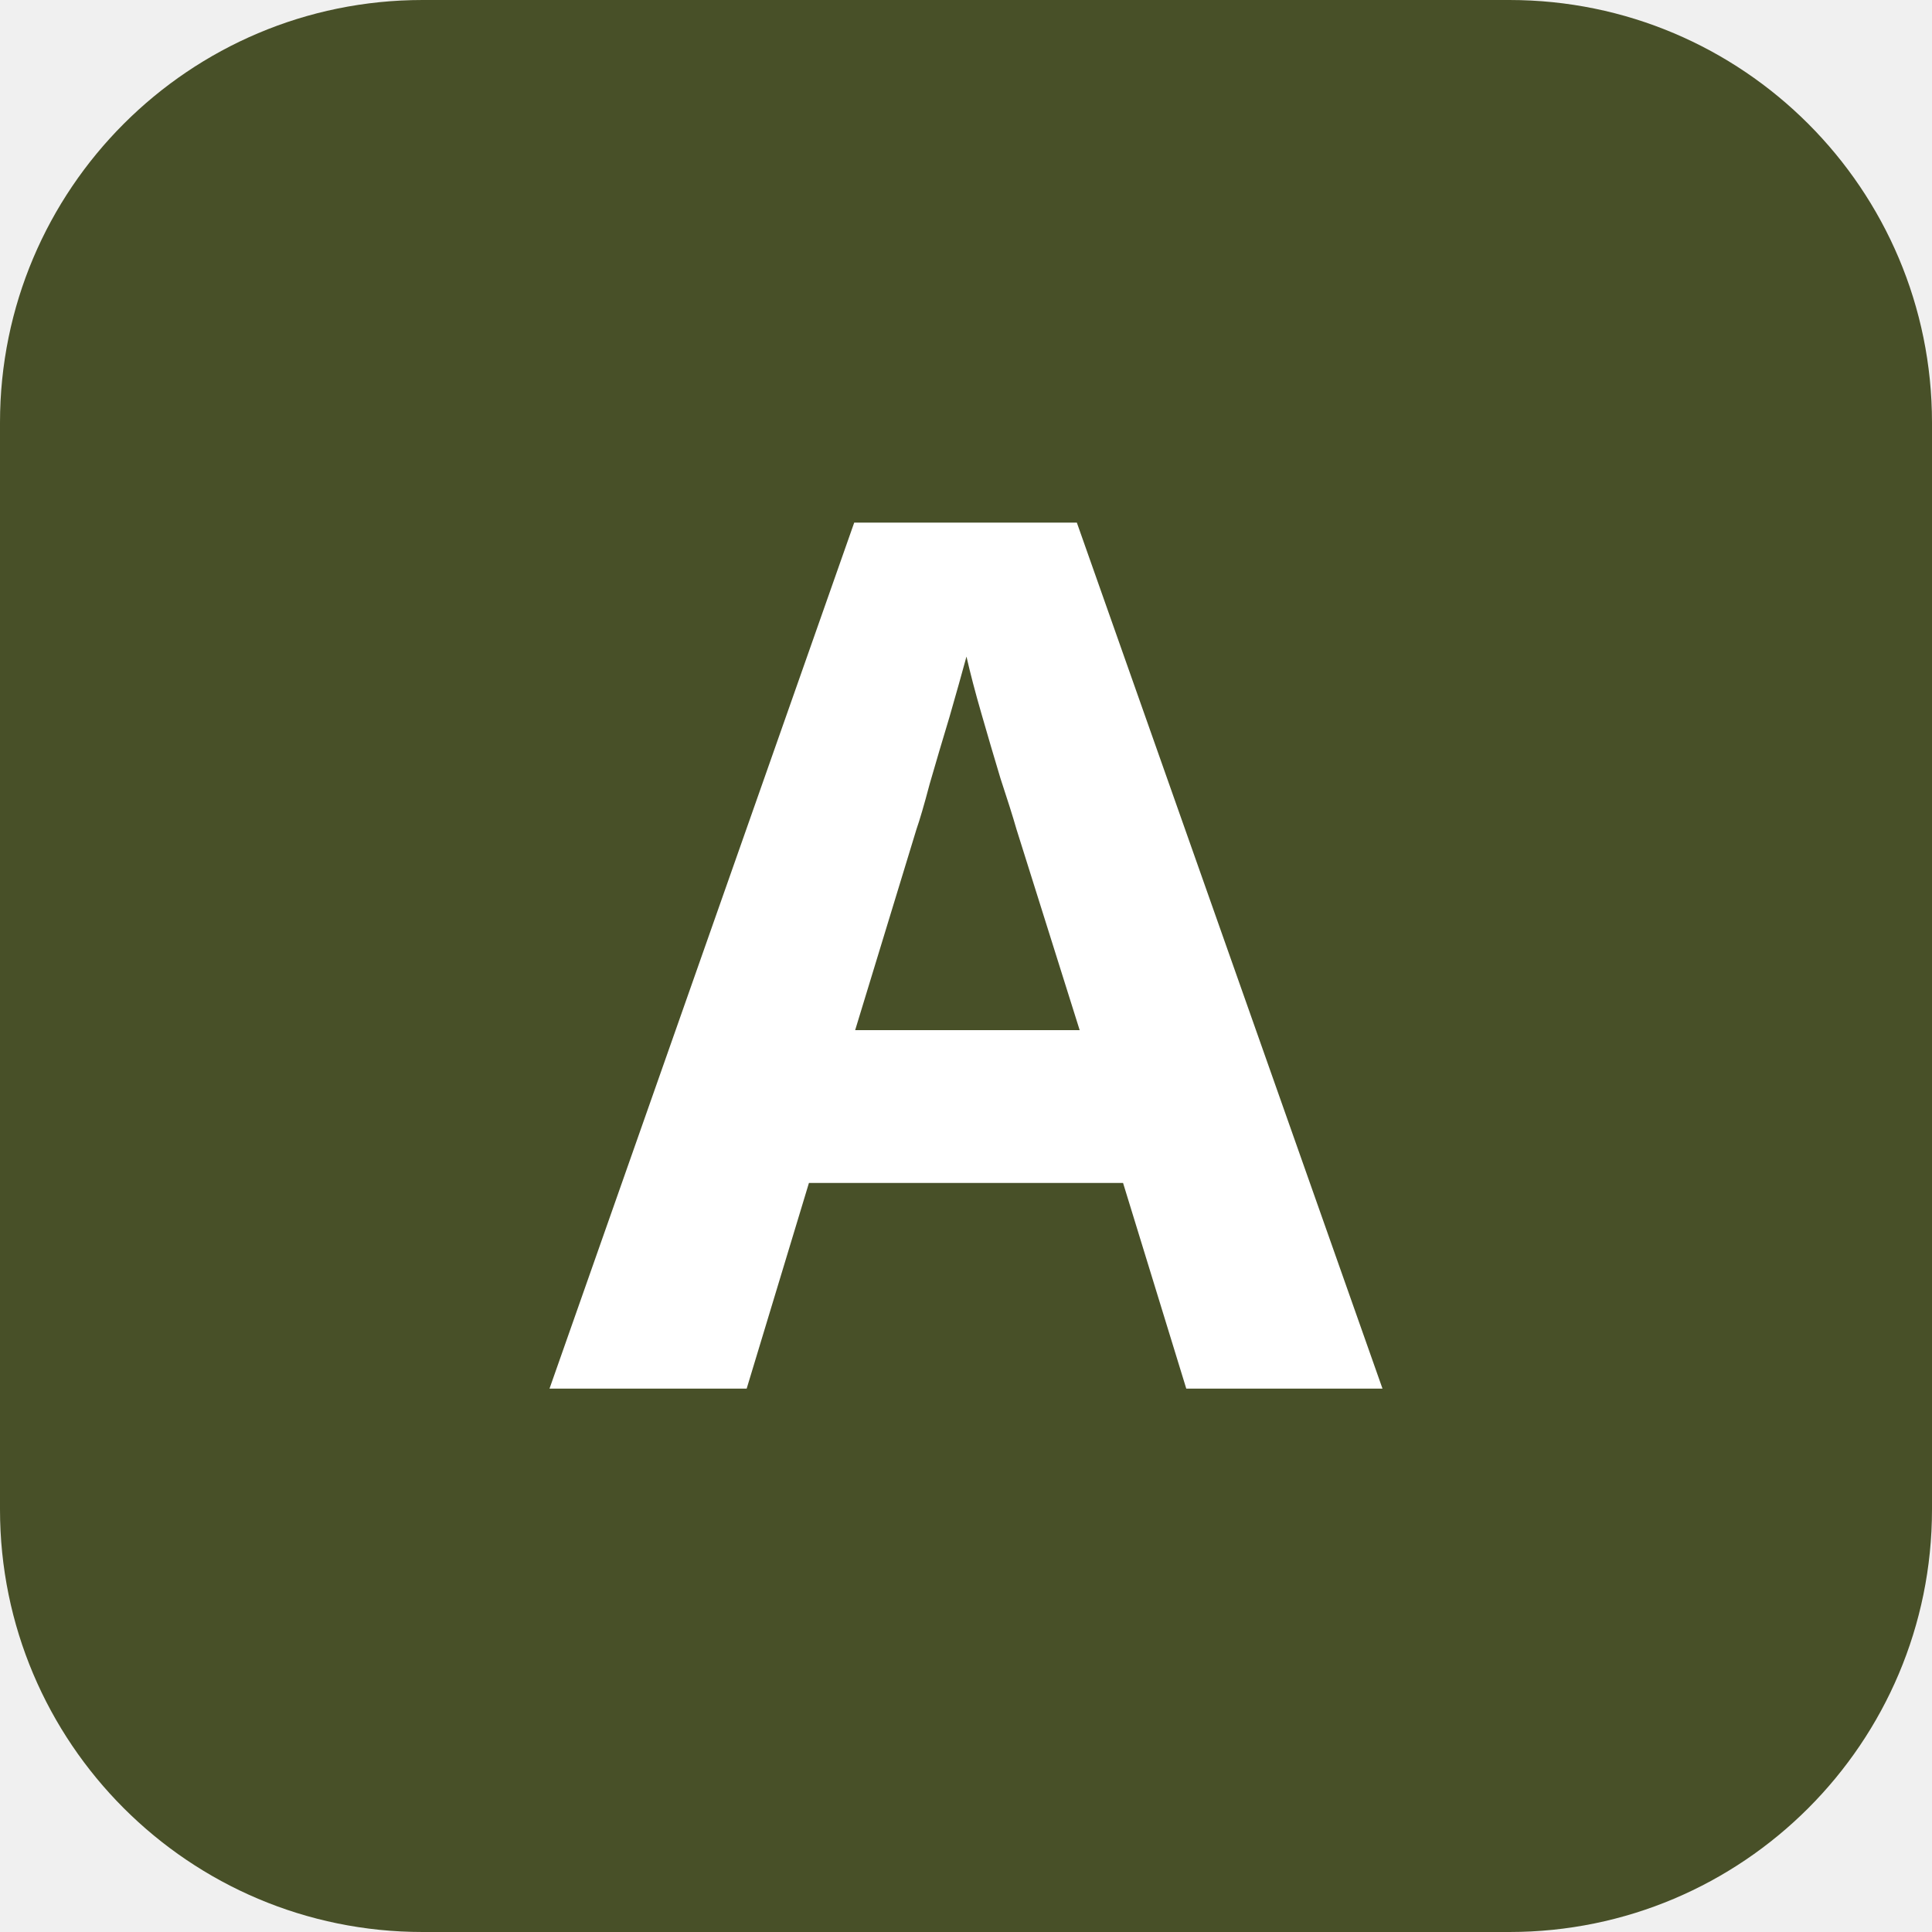
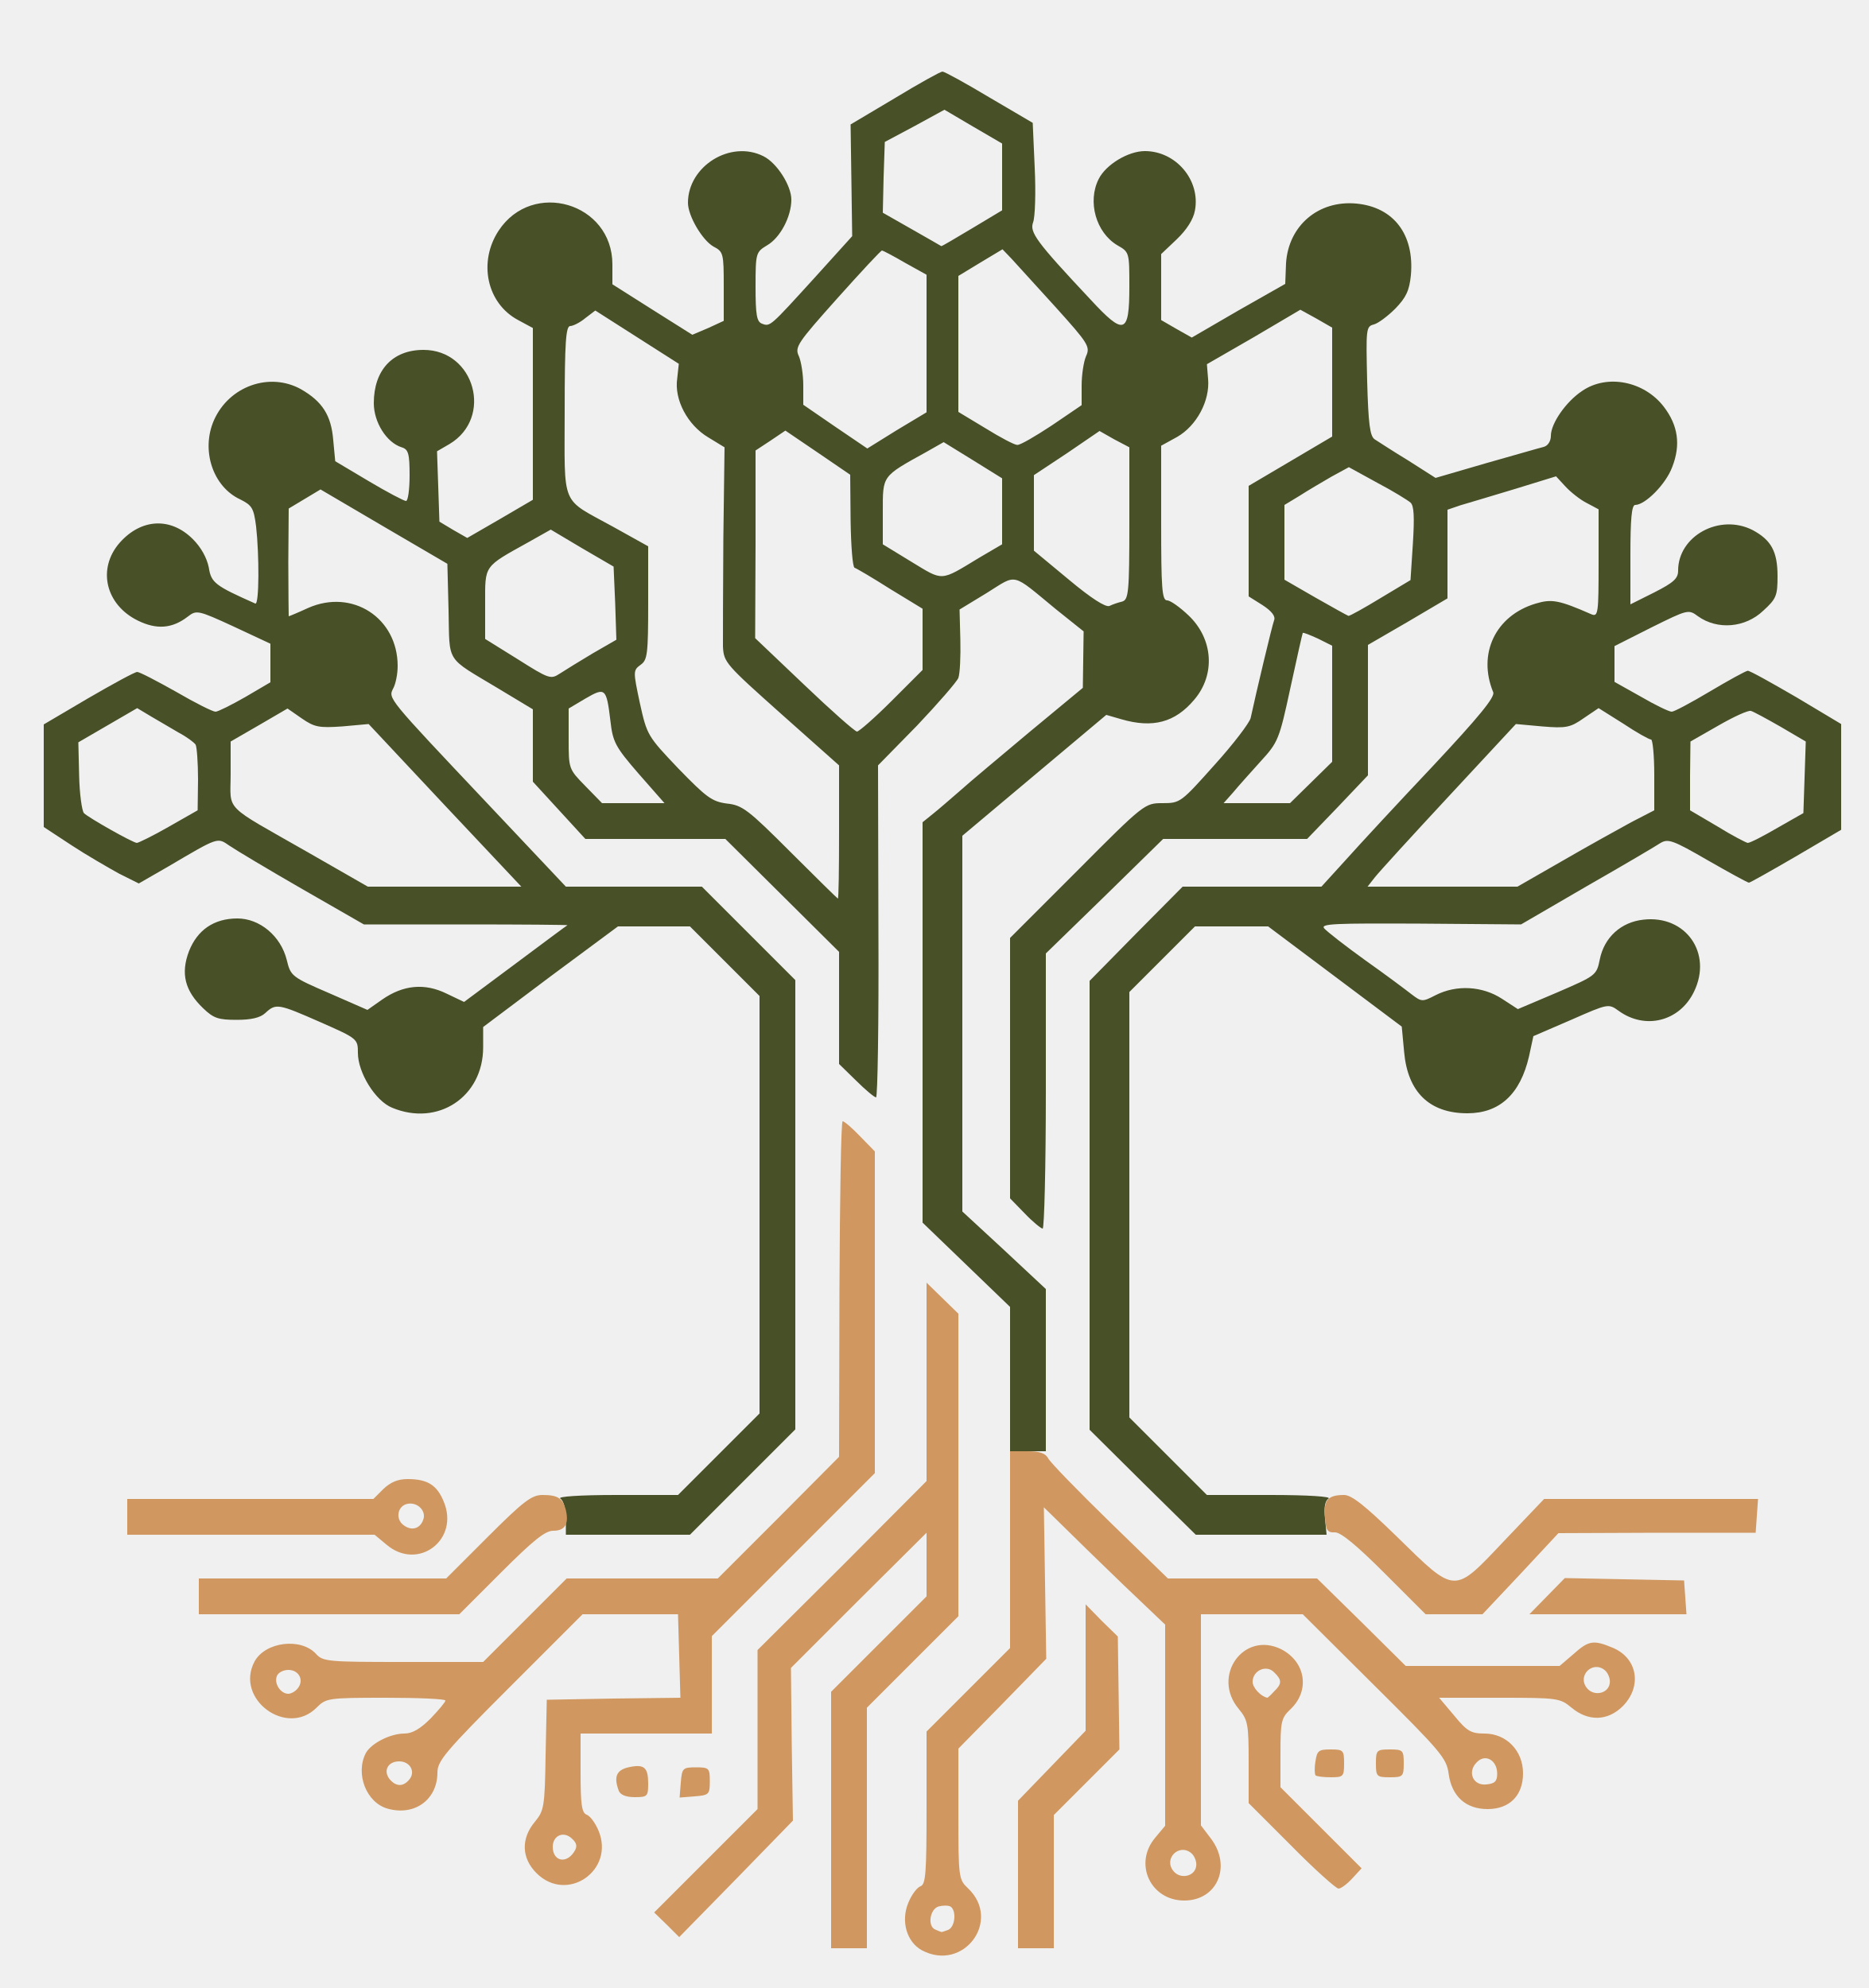
- <svg xmlns="http://www.w3.org/2000/svg" viewBox="0 0 32 32">
-   <rect width="32" height="32" rx="7" fill="#485028" />
-   <text x="16" y="23" font-size="20" font-family="system-ui,sans-serif" font-weight="700" text-anchor="middle" fill="#ffffff">A</text>
+ <svg xmlns="http://www.w3.org/2000/svg" viewBox="0 0 470 500" role="img" aria-label="Asili">
+   <path fill="#485028" fill-rule="evenodd" d="M142.3,381.9C142.3,379.5 141.7,377.4 140.9,376.9C140.1,376.4 145.7,376.0 155.0,376.0L170.5,376.0L180.7,365.8L191.0,355.5L191.0,303.0L191.0,250.5L182.3,241.8L173.5,233.0L164.5,233.0L155.4,233.0L138.4,245.6L121.5,258.3L121.5,263.4C121.5,275.9 110.1,283.4 98.6,278.6C94.4,276.9 90.0,269.8 90.0,264.8C90.0,261.3 89.9,261.2 80.6,257.1C69.9,252.4 69.4,252.3 66.7,254.8C65.4,256.0 63.1,256.5 59.5,256.5C54.9,256.5 53.7,256.1 51.1,253.6C46.5,249.2 45.4,244.9 47.5,239.3C49.6,233.9 53.8,231.0 59.7,231.0C65.3,231.0 70.6,235.4 72.1,241.4C73.1,245.5 73.3,245.7 82.8,249.8L92.4,254.0L96.1,251.4C101.4,247.7 106.8,247.2 112.3,249.9L116.7,252.0L129.6,242.4C136.7,237.1 142.6,232.7 142.7,232.7C142.8,232.6 131.3,232.5 117.2,232.5L91.5,232.5L76.0,223.6C67.5,218.7 59.3,213.8 57.7,212.7C54.6,210.6 55.1,210.4 42.2,218.0L34.9,222.2L29.9,219.7C27.2,218.2 21.8,215.1 18.0,212.6L11.0,208.0L11.0,195.1L11.0,182.2L22.2,175.6C28.4,172.0 33.9,169.0 34.5,169.0C35.1,169.0 39.5,171.3 44.3,174.0C49.1,176.8 53.5,179.0 54.2,179.0C54.8,179.0 58.2,177.3 61.7,175.3L68.0,171.6L68.0,166.8L68.0,161.9L58.8,157.6C49.7,153.4 49.4,153.4 47.2,155.1C43.3,158.1 39.4,158.4 34.7,156.1C26.5,152.1 24.4,143.0 30.1,136.5C35.5,130.4 42.9,130.0 48.5,135.6C50.6,137.7 52.0,140.3 52.5,142.7C53.1,146.6 54.1,147.3 64.2,151.8C65.2,152.2 65.2,139.5 64.4,132.4C63.8,127.8 63.4,127.1 60.4,125.6C53.5,122.4 50.5,113.2 53.8,105.7C57.6,97.1 67.8,93.5 75.7,97.9C81.1,101.0 83.3,104.5 83.8,110.7L84.3,116.0L92.7,121.0C97.4,123.8 101.6,126.0 102.1,126.0C102.6,126.0 103.0,123.1 103.0,119.6C103.0,114.1 102.7,113.0 101.0,112.5C97.2,111.3 94.0,106.2 94.0,101.4C94.0,93.1 98.7,88.0 106.5,88.0C119.4,88.0 124.1,105.1 113.0,111.7L109.9,113.5L110.2,122.3L110.5,131.2L114.0,133.3L117.5,135.3L125.8,130.5L134.0,125.7L134.0,104.1L134.0,82.5L130.3,80.5C122.4,76.3 120.2,65.9 125.4,58.0C133.9,45.1 154.0,51.0 154.0,66.5L154.0,71.5L164.1,77.9L174.1,84.2L178.1,82.5L182.0,80.7L182.0,72.0C182.0,63.7 181.9,63.3 179.4,62.0C176.6,60.4 173.0,54.3 173.0,51.0C173.0,41.8 183.7,35.1 192.0,39.3C195.4,41.0 199.0,46.7 199.0,50.2C199.0,54.5 196.2,59.8 192.9,61.7C190.1,63.4 190.0,63.6 190.0,72.1C190.0,79.2 190.3,80.9 191.6,81.4C193.7,82.2 193.6,82.2 204.9,69.8L214.3,59.4L214.1,45.3L213.9,31.3L225.0,24.7C231.1,21.0 236.5,18.0 237.0,18.0C237.5,18.0 242.8,20.9 248.8,24.5L259.7,30.9L260.2,42.2C260.5,48.4 260.3,54.6 259.8,55.9C258.9,58.4 260.4,60.6 274.2,75.3C282.7,84.5 284.0,84.1 284.0,72.1C284.0,63.5 284.0,63.4 281.0,61.7C275.6,58.5 273.4,50.7 276.3,45.0C278.1,41.4 283.7,38.0 287.9,38.0C295.7,38.0 301.9,45.3 300.5,52.9C300.1,55.2 298.4,57.8 295.9,60.2L292.0,63.9L292.0,72.2L292.0,80.5L295.8,82.7L299.7,84.9L311.4,78.1L323.2,71.4L323.4,66.2C324.0,56.8 331.5,50.3 341.1,51.2C350.5,52.1 355.7,59.0 354.8,69.2C354.4,73.1 353.6,74.8 350.9,77.6C349.0,79.5 346.6,81.3 345.5,81.6C343.5,82.1 343.5,82.7 343.8,95.8C344.1,106.7 344.5,109.7 345.7,110.5C346.5,111.0 350.3,113.5 354.1,115.8L361.0,120.2L373.7,116.5C380.8,114.5 387.3,112.6 388.2,112.4C389.3,112.1 390.0,110.9 390.0,109.6C390.0,106.5 393.8,101.0 397.9,98.3C404.2,94.0 413.5,95.9 418.4,102.3C422.0,107.0 422.7,111.9 420.5,117.5C418.9,121.8 413.7,127.0 411.2,127.0C410.3,127.0 410.0,130.7 410.0,139.5L410.0,152.0L416.0,149.0C420.9,146.5 422.0,145.5 422.0,143.5C422.0,134.8 432.4,129.1 440.7,133.3C445.4,135.8 447.0,138.7 447.0,144.9C447.0,149.8 446.7,150.6 443.4,153.6C438.9,157.9 431.9,158.5 427.0,155.0C424.6,153.2 424.4,153.3 415.3,157.8L406.0,162.5L406.0,167.0L406.0,171.5L412.6,175.2C416.2,177.3 419.7,179.0 420.4,179.0C421.0,179.0 425.3,176.7 430.0,173.9C434.7,171.1 438.9,168.8 439.5,168.7C440.1,168.7 445.6,171.8 451.8,175.4L463.0,182.1L463.0,195.4L463.0,208.7L451.6,215.4C445.4,219.0 440.1,222.0 439.8,222.0C439.5,222.0 434.9,219.5 429.5,216.4C420.7,211.3 419.5,210.9 417.6,212.0C416.4,212.8 408.1,217.7 399.0,222.9L382.5,232.5L357.2,232.3C335.6,232.2 332.0,232.3 333.0,233.5C333.7,234.3 338.3,237.9 343.3,241.5C348.4,245.1 353.6,249.0 355.0,250.1C357.5,252.0 357.7,252.0 361.0,250.3C366.3,247.6 372.8,248.0 377.7,251.2L381.7,253.8L391.6,249.6C401.3,245.4 401.5,245.3 402.3,241.3C403.4,235.8 407.6,231.9 413.3,231.3C423.9,230.1 430.7,239.7 426.0,249.4C422.4,256.9 413.7,259.1 407.0,254.2C404.5,252.4 404.4,252.4 395.1,256.5L385.6,260.6L384.5,265.7C382.3,275.2 377.1,280.0 369.0,280.0C359.5,280.0 354.0,274.7 353.1,264.6L352.5,258.2L335.7,245.6L318.9,233.0L309.7,233.0L300.5,233.0L292.2,241.3L284.0,249.5L284.0,303.0L284.0,356.5L293.8,366.3L303.5,376.0L319.5,376.0C328.9,376.0 334.9,376.4 334.1,376.9C333.2,377.5 332.9,379.1 333.2,381.9L333.6,386.0L317.1,386.0L300.7,386.0L287.3,372.8L274.0,359.6L274.0,303.1L274.0,246.7L285.7,234.8L297.4,223.0L314.8,223.0L332.3,223.0L338.4,216.3C341.7,212.6 351.6,201.9 360.3,192.7C371.9,180.3 376.0,175.3 375.5,174.1C371.5,164.4 376.1,154.8 386.2,151.8C390.2,150.6 392.0,150.9 400.2,154.5C401.9,155.2 402.0,154.2 402.0,141.6L402.0,128.1L399.0,126.5C397.4,125.7 395.0,123.8 393.7,122.4L391.3,119.8L380.9,123.0C375.2,124.7 369.0,126.6 367.2,127.1L364.0,128.2L364.0,139.3L364.0,150.5L354.0,156.4L344.0,162.2L344.0,178.6L344.0,195.0L336.4,203.0L328.7,211.0L310.6,211.0L292.5,211.0L277.8,225.4L263.0,239.8L263.0,274.4C263.0,293.4 262.6,309.0 262.2,309.0C261.8,309.0 259.7,307.3 257.7,305.2L254.0,301.4L254.0,268.7L254.0,235.9L270.9,219.0C287.8,202.0 287.9,202.0 292.4,202.0C296.8,202.0 297.0,201.8 305.4,192.4C310.2,187.1 314.2,181.8 314.5,180.6C315.9,174.1 319.9,157.3 320.4,156.0C320.8,155.0 319.8,153.7 317.5,152.2L314.0,150.0L314.0,136.1L314.0,122.2L324.5,116.0L335.0,109.8L335.0,96.1L335.0,82.4L331.0,80.1L327.0,77.9L315.3,84.8L303.5,91.6L303.8,95.3C304.3,100.8 300.9,107.1 296.0,109.9L292.0,112.1L292.0,131.6C292.0,147.9 292.2,151.0 293.5,151.0C294.3,151.0 296.7,152.7 298.9,154.8C305.1,160.7 305.7,169.7 300.3,176.0C295.5,181.7 289.9,183.2 282.0,180.9L278.2,179.8L260.1,195.0L242.0,210.2L242.0,257.4L242.0,304.7L252.5,314.4L263.0,324.2L263.0,344.6L263.0,365.0L258.5,365.0L254.0,365.0L254.0,346.9L254.0,328.7L243.0,318.1L232.0,307.5L232.0,257.2L232.0,206.8L234.6,204.7C236.1,203.5 239.1,200.9 241.4,198.9C243.6,196.9 251.5,190.3 258.9,184.1L272.3,173.0L272.4,165.9L272.5,158.8L265.5,153.2C254.2,143.9 255.9,144.3 248.2,149.1L241.3,153.3L241.5,160.9C241.6,165.1 241.4,169.4 241.0,170.5C240.6,171.5 235.9,176.9 230.6,182.5L220.8,192.5L220.9,234.2C221.0,257.2 220.7,276.0 220.3,276.0C219.9,276.0 217.6,274.1 215.3,271.8L211.0,267.6L211.0,253.5L211.0,239.4L196.7,225.2L182.4,211.0L164.8,211.0L147.2,211.0L140.6,203.8L134.0,196.6L134.0,187.5L134.0,178.4L125.2,173.1C111.9,165.1 113.1,167.0 112.8,153.6L112.5,141.8L96.6,132.5L80.6,123.1L76.6,125.5L72.6,127.9L72.5,141.4C72.5,148.9 72.6,155.0 72.6,155.0C72.7,155.0 74.9,154.1 77.5,152.9C88.6,148.0 100.0,155.4 100.0,167.5C100.0,169.5 99.5,172.0 98.9,173.1C97.6,175.7 97.2,175.2 122.4,201.9L142.3,223.0L159.4,223.0L176.5,223.0L188.3,234.8L200.0,246.5L200.0,303.0L200.0,359.5L186.7,372.8L173.5,386.0L157.9,386.0L142.3,386.0L142.3,381.9ZM211.0,209.2L211.0,192.5L196.5,179.6C182.5,167.1 182.0,166.6 181.8,162.6C181.8,160.3 181.8,148.2 181.9,135.5L182.2,112.5L178.1,110.0C172.9,106.9 169.5,100.5 170.3,95.2L170.7,91.5L160.2,84.8L149.7,78.1L147.2,80.0C145.9,81.1 144.1,82.0 143.4,82.0C142.3,82.0 142.0,86.0 142.0,103.3C142.0,128.0 140.8,125.1 154.2,132.5L163.0,137.4L163.0,151.6C163.0,164.6 162.8,166.0 161.1,167.2C159.2,168.6 159.2,168.8 160.9,176.8C162.7,184.9 162.8,185.1 170.6,193.3C177.6,200.5 179.0,201.6 182.8,202.1C186.7,202.5 188.2,203.7 198.8,214.3C205.2,220.7 210.6,226.0 210.7,226.0C210.9,226.0 211.0,218.5 211.0,209.2ZM111.9,202.6L92.7,182.1L86.1,182.7C80.2,183.1 79.1,182.9 75.9,180.7L72.3,178.2L65.1,182.4L58.0,186.5L58.0,194.7C58.0,204.3 55.8,202.0 77.5,214.4L92.5,223.0L111.8,223.0L131.1,223.0L111.9,202.6ZM393.1,216.4C399.3,212.8 407.1,208.5 410.2,206.8L416.0,203.8L416.0,194.9C416.0,190.0 415.6,186.0 415.2,186.0C414.7,186.0 411.5,184.2 408.2,182.0L402.0,178.1L398.3,180.6C394.9,183.0 393.8,183.2 387.8,182.7L381.2,182.1L364.3,200.3C355.1,210.2 346.7,219.4 345.7,220.7L343.9,223.0L362.7,223.0L381.6,223.0L393.1,216.4ZM42.5,207.9L49.7,203.8L49.8,196.1C49.8,191.8 49.5,187.9 49.2,187.3C48.8,186.7 46.9,185.3 45.0,184.3C43.1,183.2 39.9,181.3 38.0,180.2L34.5,178.1L27.1,182.4L19.7,186.7L19.9,195.1C20.0,199.7 20.6,203.9 21.1,204.5C22.3,205.7 33.3,211.9 34.4,212.0C34.8,212.0 38.5,210.2 42.5,207.9ZM447.0,208.2L453.5,204.5L453.8,195.5L454.1,186.5L447.8,182.8C444.3,180.8 441.0,179.0 440.3,178.8C439.6,178.6 435.9,180.3 432.1,182.5L425.1,186.5L425.0,195.1L425.0,203.8L431.8,207.8C435.5,210.1 439.0,211.9 439.5,212.0C440.1,212.0 443.4,210.3 447.0,208.2ZM160.6,194.6C154.7,187.8 154.1,186.6 153.5,181.3C152.5,173.0 152.2,172.8 147.2,175.7L143.0,178.2L143.0,185.8C143.0,193.4 143.0,193.4 147.2,197.7L151.4,202.0L159.3,202.0L167.1,202.0L160.6,194.6ZM329.7,196.8L335.0,191.6L335.0,177.0L335.0,162.4L331.4,160.6C329.4,159.7 327.7,159.0 327.6,159.2C327.5,159.4 326.1,165.6 324.5,173.0C321.7,186.0 321.4,186.7 317.0,191.5C314.5,194.3 311.4,197.7 310.1,199.3L307.7,202.0L316.0,202.0L324.4,202.0L329.7,196.8ZM224.2,176.3L232.0,168.5L232.0,160.8L232.0,153.1L223.8,148.1C219.4,145.3 215.3,142.9 214.9,142.8C214.4,142.6 214.0,137.3 213.9,130.9L213.8,119.4L205.6,113.8L197.5,108.3L193.8,110.8L190.0,113.3L190.0,136.9L189.9,160.5L202.2,172.2C209.0,178.7 214.9,183.9 215.5,184.0C216.0,184.0 220.0,180.5 224.2,176.3ZM149.1,164.3L155.0,160.9L154.7,151.7L154.3,142.5L146.4,137.9L138.5,133.2L133.0,136.3C121.5,142.7 122.0,142.0 122.0,151.9L122.0,160.7L130.2,165.8C138.1,170.8 138.5,170.9 140.8,169.4C142.2,168.5 145.9,166.2 149.1,164.3ZM347.2,150.4L354.7,145.9L355.3,136.7C355.7,130.1 355.6,127.2 354.7,126.4C354.0,125.8 350.3,123.5 346.3,121.4L339.2,117.5L334.8,119.9C332.4,121.3 328.8,123.4 326.8,124.7L323.0,127.0L323.0,136.4L323.0,145.8L330.8,150.3C335.0,152.7 338.8,154.8 339.1,154.9C339.5,154.9 343.1,152.9 347.2,150.4ZM282.2,151.3C283.8,150.8 284.0,149.0 284.0,131.6L284.0,112.5L280.2,110.5L276.5,108.4L268.3,114.0L260.0,119.5L260.0,129.0L260.0,138.5L268.8,145.8C274.3,150.4 278.0,152.8 279.0,152.4C279.8,152.0 281.3,151.5 282.2,151.3ZM246.2,140.3L252.0,136.9L252.0,128.6L252.0,120.3L244.6,115.7L237.3,111.2L232.9,113.7C221.7,119.9 222.0,119.5 222.0,128.7L222.0,136.9L229.2,141.3C237.3,146.2 236.3,146.3 246.2,140.3ZM233.0,86.4L233.0,69.1L227.6,66.1C224.7,64.4 222.0,63.0 221.8,63.0C221.5,63.0 216.5,68.4 210.5,75.1C200.5,86.3 199.8,87.3 200.9,89.6C201.5,91.0 202.0,94.3 202.0,96.9L202.0,101.8L210.0,107.3L218.1,112.8L225.5,108.2L233.0,103.7L233.0,86.4ZM264.5,107.0L272.0,101.9L272.0,97.0C272.0,94.3 272.5,91.0 273.1,89.6C274.2,87.2 273.7,86.4 265.5,77.3C260.6,71.9 255.6,66.4 254.4,65.1L252.1,62.7L246.6,66.0L241.0,69.4L241.0,86.5L241.0,103.6L247.8,107.7C251.5,110.0 255.1,111.9 255.8,111.9C256.5,112.0 260.4,109.7 264.5,107.0ZM244.5,57.4L252.0,52.9L252.0,44.5L252.0,36.1L244.8,31.9L237.5,27.6L230.0,31.7L222.5,35.7L222.2,44.6L222.0,53.5L229.2,57.6C233.2,59.9 236.6,61.8 236.7,61.9C236.8,62.0 240.3,59.9 244.5,57.4Z" />
+   <path fill="#d09860" fill-rule="evenodd" d="M231.8,490.5C228.0,488.4 226.5,483.2 228.4,478.6C229.2,476.6 230.6,474.7 231.5,474.4C232.8,473.9 233.0,471.0 233.0,454.6L233.0,435.5L243.5,425.0L254.0,414.5L254.0,389.8L254.0,365.0L258.3,365.0C261.5,365.0 262.9,365.5 263.6,366.8C264.1,367.8 271.1,375.0 279.1,382.8L293.7,397.0L312.4,397.0L331.2,397.0L342.4,408.0L353.5,419.0L372.9,419.0L392.2,419.0L395.7,416.0C399.5,412.6 400.7,412.4 405.5,414.4C411.8,417.0 413.0,424.1 408.1,429.1C404.3,432.9 399.4,433.0 395.2,429.5C392.3,427.1 391.8,427.0 377.1,427.0L361.9,427.0L365.7,431.5C368.9,435.4 369.9,436.0 373.3,436.0C378.8,436.0 383.0,440.3 383.0,446.0C383.0,451.6 379.6,455.0 374.1,455.0C368.6,455.0 365.1,451.8 364.3,446.2C363.8,442.2 362.4,440.6 345.7,424.0L327.6,406.0L314.8,406.0L302.0,406.0L302.0,432.6L302.0,459.1L304.5,462.4C309.8,469.4 306.1,478.0 297.8,478.0C289.3,478.0 285.0,468.7 290.5,462.2L293.0,459.2L293.0,433.9L293.0,408.6L282.5,398.6C276.7,393.0 269.9,386.4 267.3,383.8L262.5,379.1L262.8,398.1L263.1,417.2L252.1,428.5L241.0,439.8L241.0,456.2C241.0,472.3 241.1,472.7 243.4,474.9C252.0,483.0 242.3,496.1 231.8,490.5ZM209.0,457.8L209.0,425.5L221.0,413.5L233.0,401.5L233.0,393.5L233.0,385.5L215.9,402.5L198.9,419.5L199.1,438.7L199.4,457.9L185.1,472.6L170.8,487.2L167.7,484.1L164.5,481.0L177.5,468.0L190.5,455.0L190.5,435.0L190.5,415.0L211.8,393.8L233.0,372.5L233.0,347.5L233.0,322.6L237.0,326.5L241.0,330.4L241.0,368.5L241.0,406.5L229.5,418.0L218.0,429.5L218.0,459.7L218.0,490.0L213.5,490.0L209.0,490.0L209.0,457.8ZM256.0,471.5L256.0,452.9L264.5,444.1L273.0,435.3L273.0,419.4L273.0,403.5L277.0,407.6L281.1,411.6L281.3,425.8L281.5,440.0L273.2,448.3L265.0,456.5L265.0,473.3L265.0,490.0L260.5,490.0L256.0,490.0L256.0,471.5ZM238.4,485.4C240.2,484.7 240.6,480.5 239.0,479.5C238.4,479.2 237.1,479.2 236.0,479.5C233.8,480.2 233.2,484.5 235.2,485.3C235.9,485.6 236.6,485.9 236.7,485.9C236.8,486.0 237.5,485.7 238.4,485.4ZM324.7,464.2L314.0,453.5L314.0,443.1C314.0,433.6 313.8,432.6 311.5,429.8C304.6,421.6 312.7,410.1 322.2,414.8C328.4,418.0 329.5,425.3 324.4,430.0C322.2,432.1 322.0,433.1 322.0,440.9L322.0,449.5L332.2,459.7L342.4,469.9L340.0,472.5C338.7,473.9 337.2,475.0 336.6,475.0C336.0,475.0 330.6,470.2 324.7,464.2ZM134.9,471.1C131.1,467.3 131.0,462.4 134.5,458.2C136.8,455.4 137.0,454.5 137.2,441.4L137.5,427.5L154.3,427.2L171.1,427.0L170.8,416.5L170.5,406.0L158.5,406.0L146.5,406.0L128.2,424.3C112.0,440.5 110.0,442.9 110.0,445.8C110.0,452.6 104.3,456.8 97.5,454.9C92.1,453.4 89.3,446.1 92.0,440.9C93.4,438.4 98.2,436.0 101.7,436.0C103.7,436.0 105.7,434.8 108.3,432.2C110.3,430.1 112.0,428.1 112.0,427.7C112.0,427.3 105.3,427.0 97.0,427.0C82.4,427.0 82.0,427.1 79.6,429.5C72.1,437.0 59.0,427.3 64.0,417.9C66.7,412.9 75.7,411.8 79.5,416.0C81.2,417.9 82.6,418.0 101.4,418.0L121.5,418.0L132.0,407.5L142.5,397.0L161.5,397.0L180.5,397.0L195.8,381.7L211.0,366.4L211.1,324.2C211.2,301.0 211.5,282.0 211.9,282.0C212.3,282.0 214.3,283.7 216.3,285.8L220.0,289.6L220.0,330.0L220.0,370.5L199.5,391.0L179.0,411.5L179.0,423.7L179.0,436.0L162.5,436.0L146.0,436.0L146.0,445.9C146.0,453.9 146.3,455.9 147.5,456.4C148.4,456.7 149.7,458.5 150.5,460.4C154.7,470.4 142.6,478.8 134.9,471.1ZM300.8,469.4C301.0,468.3 300.4,466.8 299.6,466.1C296.5,463.5 292.5,467.5 295.1,470.6C296.8,472.7 300.4,472.0 300.8,469.4ZM144.4,465.7C145.2,464.5 145.1,463.6 143.9,462.5C141.8,460.4 139.0,461.6 139.0,464.5C139.0,468.1 142.4,468.9 144.4,465.7ZM155.6,450.4C154.3,446.9 155.0,445.2 158.0,444.5C162.0,443.6 163.0,444.5 163.0,448.6C163.0,451.8 162.8,452.0 159.6,452.0C157.4,452.0 156.0,451.4 155.6,450.4ZM171.2,448.3C171.5,444.7 171.7,444.5 175.0,444.5C178.3,444.5 178.5,444.7 178.5,448.0C178.5,451.3 178.3,451.5 174.7,451.8L170.9,452.1L171.2,448.3ZM102.9,447.6C104.6,445.6 103.1,443.0 100.4,443.0C97.5,443.0 96.3,445.4 98.0,447.5C99.6,449.4 101.4,449.4 102.9,447.6ZM376.5,446.1C376.5,442.7 373.5,441.0 371.4,443.2C368.9,445.6 370.4,449.2 373.8,448.8C375.9,448.6 376.5,448.0 376.5,446.1ZM330.8,446.5C330.6,446.2 330.5,444.7 330.8,443.0C331.2,440.3 331.6,440.0 334.6,440.0C337.8,440.0 338.0,440.2 338.0,443.5C338.0,446.8 337.8,447.0 334.7,447.0C332.8,447.0 331.1,446.8 330.8,446.5ZM346.0,443.5C346.0,440.2 346.2,440.0 349.5,440.0C352.8,440.0 353.0,440.2 353.0,443.5C353.0,446.8 352.8,447.0 349.5,447.0C346.2,447.0 346.0,446.8 346.0,443.5ZM320.4,425.4C322.4,423.5 322.4,422.5 320.4,420.6C318.5,418.6 315.0,420.1 315.0,423.0C315.0,424.5 317.1,426.7 318.7,427.0C318.8,427.0 319.6,426.3 320.4,425.4ZM74.9,424.6C76.5,422.6 75.2,420.0 72.5,420.0C71.2,420.0 69.9,420.7 69.6,421.6C68.9,423.5 70.6,426.0 72.5,426.0C73.2,426.0 74.3,425.4 74.9,424.6ZM404.8,423.4C405.0,422.3 404.4,420.8 403.6,420.1C400.5,417.5 396.5,421.5 399.1,424.6C400.8,426.7 404.4,426.0 404.8,423.4ZM50.0,401.5L50.0,397.0L81.1,397.0L112.2,397.0L122.7,386.5C131.6,377.6 133.7,376.0 136.4,376.0C140.3,376.0 141.5,376.8 142.3,379.8C143.1,383.3 142.1,385.0 139.1,385.0C137.1,385.0 134.1,387.4 126.0,395.5L115.5,406.0L82.8,406.0L50.0,406.0L50.0,401.5ZM348.2,395.7C341.1,388.6 337.2,385.4 335.7,385.4C333.8,385.5 333.4,384.9 333.2,381.6C332.8,377.3 333.9,376.0 338.0,376.0C339.9,376.0 343.3,378.7 351.3,386.5C366.2,401.1 365.5,401.0 378.2,387.6L388.3,377.0L415.2,377.0L442.1,377.0L441.8,381.2L441.5,385.5L416.7,385.5L391.9,385.6L382.4,395.8L372.8,406.0L365.6,406.0L358.5,406.0L348.2,395.7ZM389.0,401.5L393.5,396.9L408.5,397.2L423.5,397.5L423.8,401.8L424.1,406.0L404.3,406.0L384.6,406.0L389.0,401.5ZM97.2,388.5L94.2,386.0L63.1,386.0L32.0,386.0L32.0,381.5L32.0,377.0L63.0,377.0L93.9,377.0L96.4,374.5C98.2,372.8 100.0,372.0 102.5,372.0C107.5,372.0 109.9,373.5 111.6,377.7C115.6,387.3 105.1,395.2 97.2,388.5ZM106.4,382.3C107.3,380.1 105.1,377.8 102.6,378.2C100.0,378.6 99.3,382.0 101.5,383.6C103.5,385.1 105.6,384.5 106.4,382.3Z" />
</svg>
